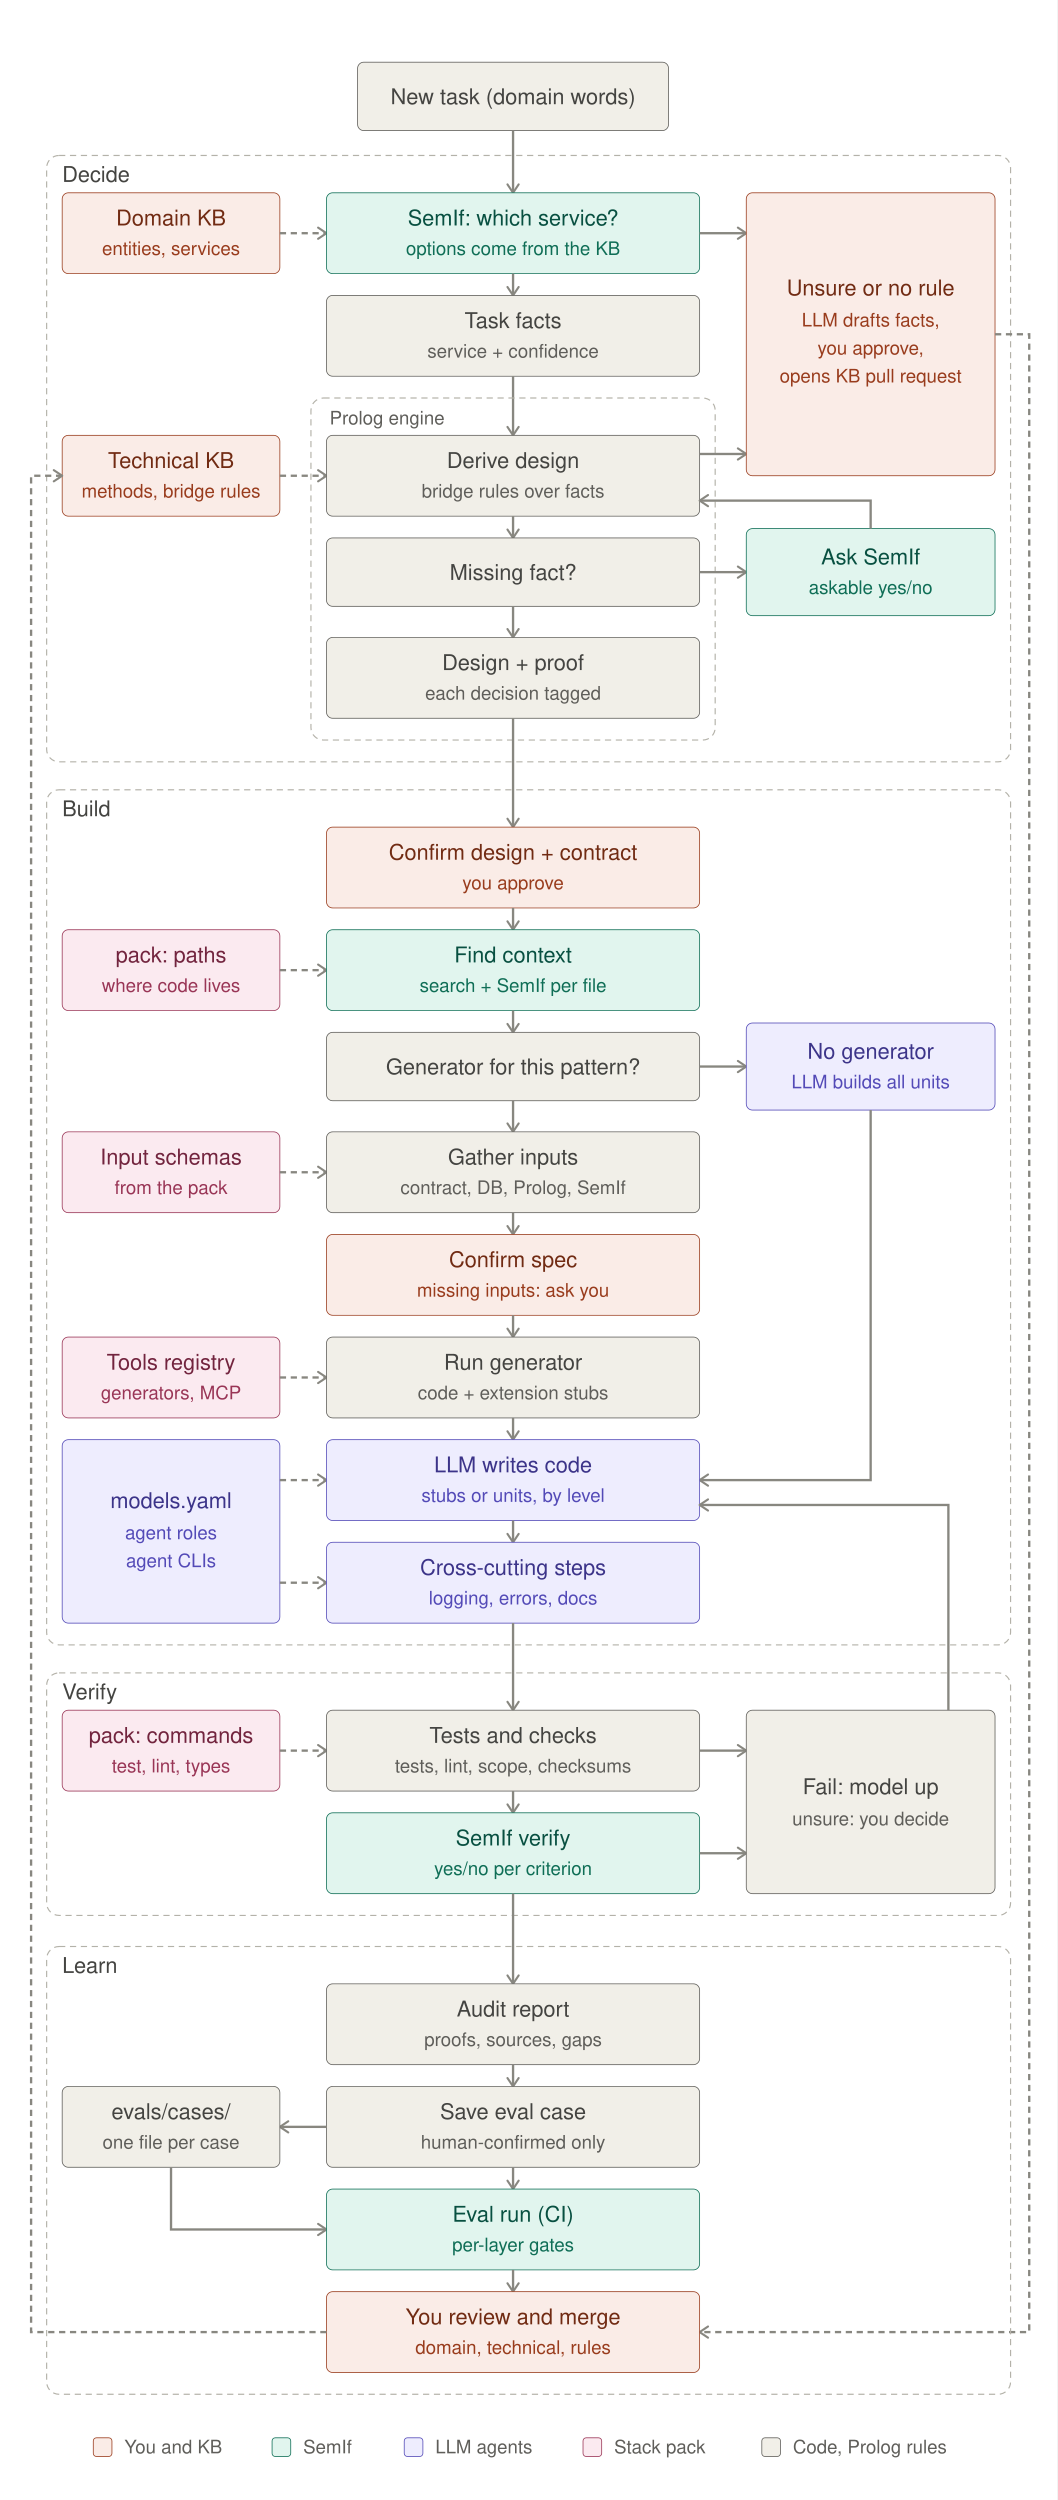
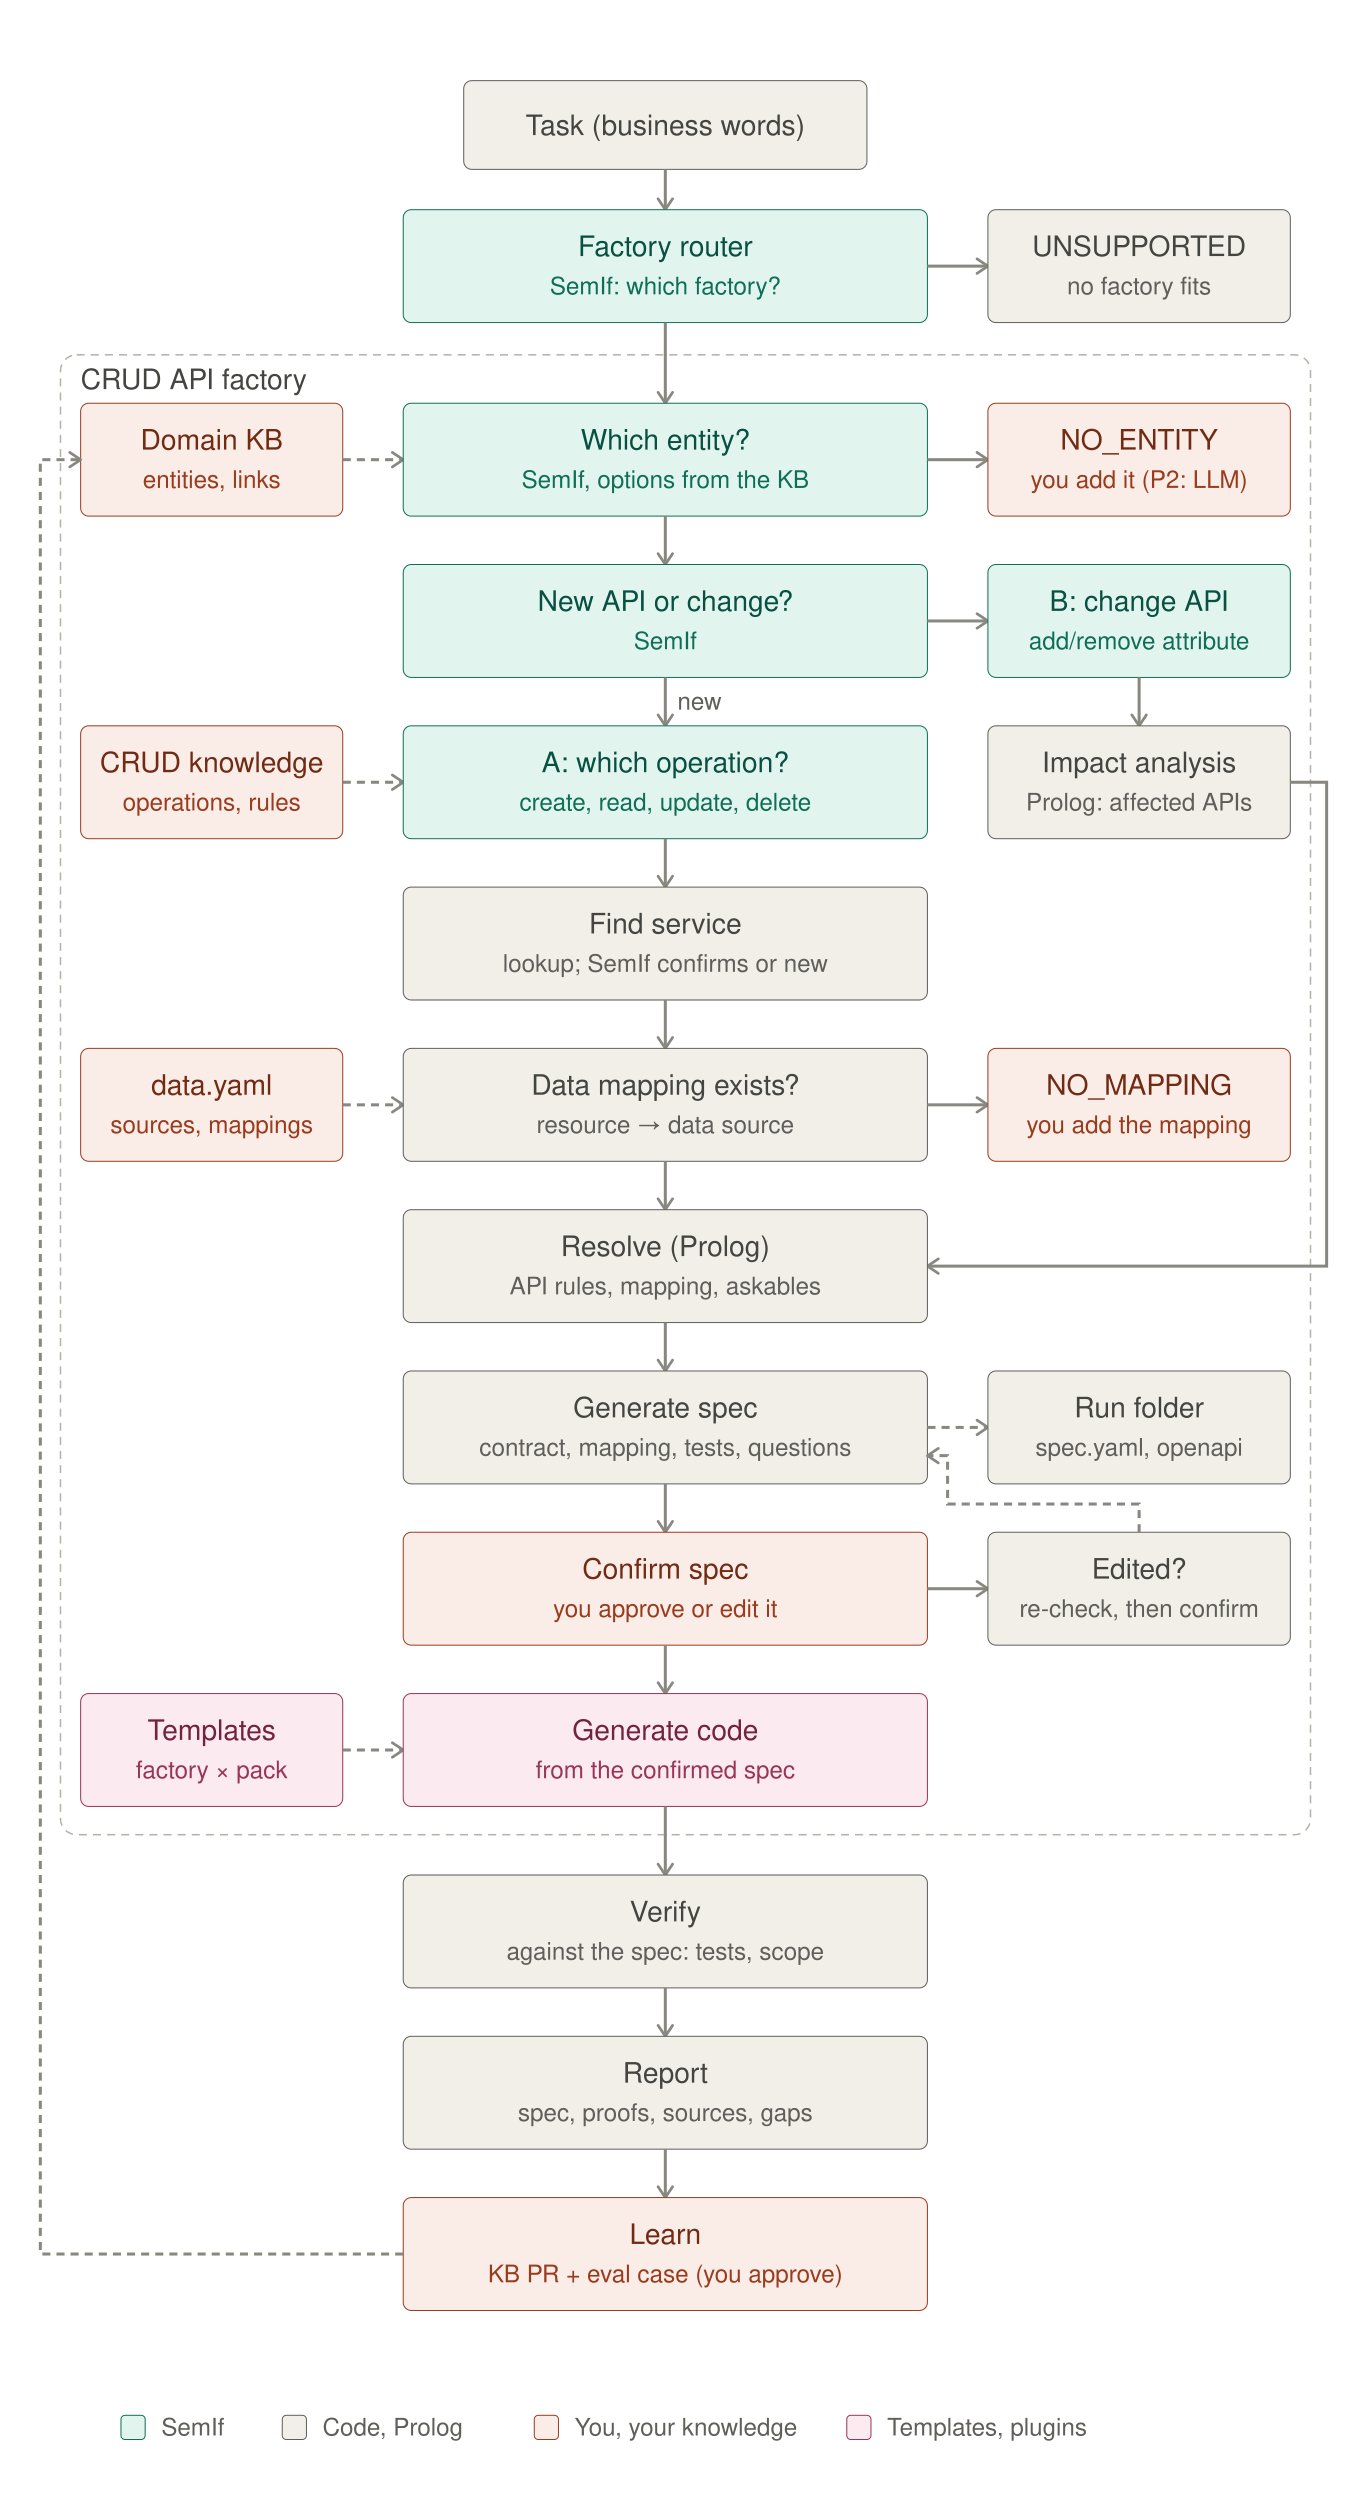
- <svg xmlns="http://www.w3.org/2000/svg" width="680" height="1608" viewBox="0 0 680 1608" role="img">
+ <svg xmlns="http://www.w3.org/2000/svg" width="680" height="1240" viewBox="0 0 680 1240" role="img">
  <style>
  text { font-family: -apple-system, BlinkMacSystemFont, "Segoe UI", Helvetica, Arial, sans-serif; }
  .th { font-size: 14px; font-weight: 500; }
  .ts { font-size: 12px; font-weight: 400; }
  .lbl { font-size: 14px; font-weight: 500; fill: #444441; }
  .sub { font-size: 12px; fill: #5F5E5A; }
  .arr { stroke: #888780; stroke-width: 1.5; fill: none; }
  .frame { fill: none; stroke: #B4B2A9; stroke-width: 0.75; stroke-dasharray: 4 3; }
  .c-gray &gt; rect, rect.c-gray     { fill: #F1EFE8; stroke: #5F5E5A; stroke-width: 0.5; }
  .c-gray &gt; .th   { fill: #444441; }  .c-gray &gt; .ts   { fill: #5F5E5A; }
  .c-teal &gt; rect, rect.c-teal     { fill: #E1F5EE; stroke: #0F6E56; stroke-width: 0.5; }
  .c-teal &gt; .th   { fill: #085041; }  .c-teal &gt; .ts   { fill: #0F6E56; }
  .c-coral &gt; rect, rect.c-coral   { fill: #FAECE7; stroke: #993C1D; stroke-width: 0.5; }
  .c-coral &gt; .th  { fill: #712B13; }  .c-coral &gt; .ts  { fill: #993C1D; }
-   .c-purple &gt; rect, rect.c-purple { fill: #EEEDFE; stroke: #534AB7; stroke-width: 0.5; }
-   .c-purple &gt; .th { fill: #3C3489; }  .c-purple &gt; .ts { fill: #534AB7; }
  .c-pink &gt; rect, rect.c-pink     { fill: #FBEAF0; stroke: #993556; stroke-width: 0.5; }
  .c-pink &gt; .th   { fill: #72243E; }  .c-pink &gt; .ts   { fill: #993556; }
</style>
  <defs>
    <marker id="arrow" viewBox="0 0 10 10" refX="8" refY="5" markerWidth="6" markerHeight="6" orient="auto-start-reverse">
      <path d="M2 1L8 5L2 9" fill="none" stroke="#888780" stroke-width="1.5" stroke-linecap="round" stroke-linejoin="round" />
    </marker>
  </defs>
-   <rect x="0" y="0" width="680" height="1608" fill="#FFFFFF" />
+   <rect x="0" y="0" width="680" height="1240" fill="#FFFFFF" />
  <g class="c-gray">
    <rect x="230" y="40" width="200" height="44" rx="4" />
-     <text class="th" x="330" y="67" text-anchor="middle">New task (domain words)</text>
+     <text class="th" x="330" y="67" text-anchor="middle">Task (business words)</text>
  </g>
-   <line class="arr" x1="330" y1="84" x2="330" y2="124" marker-end="url(#arrow)" />
-   <rect class="frame" x="30" y="100" width="620" height="390" rx="8" />
-   <text class="lbl" x="40" y="117">Decide</text>
+   <line class="arr" x1="330" y1="84" x2="330" y2="104" marker-end="url(#arrow)" />
+   <g class="c-teal">
+     <rect x="200" y="104" width="260" height="56" rx="4" />
+     <text class="th" x="330" y="127" text-anchor="middle">Factory router</text>
+     <text class="ts" x="330" y="146" text-anchor="middle">SemIf: which factory?</text>
+   </g>
+   <line class="arr" x1="460" y1="132" x2="490" y2="132" marker-end="url(#arrow)" />
+   <g class="c-gray">
+     <rect x="490" y="104" width="150" height="56" rx="4" />
+     <text class="th" x="565" y="127" text-anchor="middle">UNSUPPORTED</text>
+     <text class="ts" x="565" y="146" text-anchor="middle">no factory fits</text>
+   </g>
+   <line class="arr" x1="330" y1="160" x2="330" y2="200" marker-end="url(#arrow)" />
+   <rect class="frame" x="30" y="176" width="620" height="734" rx="8" />
+   <text class="lbl" x="40" y="193">CRUD API factory</text>
  <g class="c-coral">
-     <rect x="40" y="124" width="140" height="52" rx="4" />
-     <text class="th" x="110" y="145" text-anchor="middle">Domain KB</text>
-     <text class="ts" x="110" y="164" text-anchor="middle">entities, services</text>
+     <rect x="40" y="200" width="130" height="56" rx="4" />
+     <text class="th" x="105" y="223" text-anchor="middle">Domain KB</text>
+     <text class="ts" x="105" y="242" text-anchor="middle">entities, links</text>
  </g>
-   <line class="arr" x1="180" y1="150" x2="210" y2="150" stroke-dasharray="4 3" marker-end="url(#arrow)" />
+   <line class="arr" x1="170" y1="228" x2="200" y2="228" stroke-dasharray="4 3" marker-end="url(#arrow)" />
  <g class="c-teal">
-     <rect x="210" y="124" width="240" height="52" rx="4" />
-     <text class="th" x="330" y="145" text-anchor="middle">SemIf: which service?</text>
-     <text class="ts" x="330" y="164" text-anchor="middle">options come from the KB</text>
+     <rect x="200" y="200" width="260" height="56" rx="4" />
+     <text class="th" x="330" y="223" text-anchor="middle">Which entity?</text>
+     <text class="ts" x="330" y="242" text-anchor="middle">SemIf, options from the KB</text>
  </g>
-   <line class="arr" x1="330" y1="176" x2="330" y2="190" marker-end="url(#arrow)" />
+   <line class="arr" x1="460" y1="228" x2="490" y2="228" marker-end="url(#arrow)" />
+   <g class="c-coral">
+     <rect x="490" y="200" width="150" height="56" rx="4" />
+     <text class="th" x="565" y="223" text-anchor="middle">NO_ENTITY</text>
+     <text class="ts" x="565" y="242" text-anchor="middle">you add it (P2: LLM)</text>
+   </g>
+   <line class="arr" x1="330" y1="256" x2="330" y2="280" marker-end="url(#arrow)" />
+   <g class="c-teal">
+     <rect x="200" y="280" width="260" height="56" rx="4" />
+     <text class="th" x="330" y="303" text-anchor="middle">New API or change?</text>
+     <text class="ts" x="330" y="322" text-anchor="middle">SemIf</text>
+   </g>
+   <line class="arr" x1="460" y1="308" x2="490" y2="308" marker-end="url(#arrow)" />
+   <g class="c-teal">
+     <rect x="490" y="280" width="150" height="56" rx="4" />
+     <text class="th" x="565" y="303" text-anchor="middle">B: change API</text>
+     <text class="ts" x="565" y="322" text-anchor="middle">add/remove attribute</text>
+   </g>
+   <line class="arr" x1="565" y1="336" x2="565" y2="360" marker-end="url(#arrow)" />
  <g class="c-gray">
-     <rect x="210" y="190" width="240" height="52" rx="4" />
-     <text class="th" x="330" y="211" text-anchor="middle">Task facts</text>
-     <text class="ts" x="330" y="230" text-anchor="middle">service + confidence</text>
+     <rect x="490" y="360" width="150" height="56" rx="4" />
+     <text class="th" x="565" y="383" text-anchor="middle">Impact analysis</text>
+     <text class="ts" x="565" y="402" text-anchor="middle">Prolog: affected APIs</text>
  </g>
-   <line class="arr" x1="330" y1="242" x2="330" y2="280" marker-end="url(#arrow)" />
-   <rect class="frame" x="200" y="256" width="260" height="220" rx="8" />
-   <text class="sub" x="212" y="273">Prolog engine</text>
+   <path class="arr" d="M640 388 H658 V628 H460" marker-end="url(#arrow)" />
+   <line class="arr" x1="330" y1="336" x2="330" y2="360" marker-end="url(#arrow)" />
+   <text class="sub" x="336" y="352">new</text>
  <g class="c-coral">
-     <rect x="40" y="280" width="140" height="52" rx="4" />
-     <text class="th" x="110" y="301" text-anchor="middle">Technical KB</text>
-     <text class="ts" x="110" y="320" text-anchor="middle">methods, bridge rules</text>
+     <rect x="40" y="360" width="130" height="56" rx="4" />
+     <text class="th" x="105" y="383" text-anchor="middle">CRUD knowledge</text>
+     <text class="ts" x="105" y="402" text-anchor="middle">operations, rules</text>
  </g>
-   <line class="arr" x1="180" y1="306" x2="210" y2="306" stroke-dasharray="4 3" marker-end="url(#arrow)" />
+   <line class="arr" x1="170" y1="388" x2="200" y2="388" stroke-dasharray="4 3" marker-end="url(#arrow)" />
+   <g class="c-teal">
+     <rect x="200" y="360" width="260" height="56" rx="4" />
+     <text class="th" x="330" y="383" text-anchor="middle">A: which operation?</text>
+     <text class="ts" x="330" y="402" text-anchor="middle">create, read, update, delete</text>
+   </g>
+   <line class="arr" x1="330" y1="416" x2="330" y2="440" marker-end="url(#arrow)" />
  <g class="c-gray">
-     <rect x="210" y="280" width="240" height="52" rx="4" />
-     <text class="th" x="330" y="301" text-anchor="middle">Derive design</text>
-     <text class="ts" x="330" y="320" text-anchor="middle">bridge rules over facts</text>
+     <rect x="200" y="440" width="260" height="56" rx="4" />
+     <text class="th" x="330" y="463" text-anchor="middle">Find service</text>
+     <text class="ts" x="330" y="482" text-anchor="middle">lookup; SemIf confirms or new</text>
  </g>
-   <line class="arr" x1="330" y1="332" x2="330" y2="346" marker-end="url(#arrow)" />
+   <line class="arr" x1="330" y1="496" x2="330" y2="520" marker-end="url(#arrow)" />
+   <g class="c-coral">
+     <rect x="40" y="520" width="130" height="56" rx="4" />
+     <text class="th" x="105" y="543" text-anchor="middle">data.yaml</text>
+     <text class="ts" x="105" y="562" text-anchor="middle">sources, mappings</text>
+   </g>
+   <line class="arr" x1="170" y1="548" x2="200" y2="548" stroke-dasharray="4 3" marker-end="url(#arrow)" />
  <g class="c-gray">
-     <rect x="210" y="346" width="240" height="44" rx="4" />
-     <text class="th" x="330" y="373" text-anchor="middle">Missing fact?</text>
+     <rect x="200" y="520" width="260" height="56" rx="4" />
+     <text class="th" x="330" y="543" text-anchor="middle">Data mapping exists?</text>
+     <text class="ts" x="330" y="562" text-anchor="middle">resource → data source</text>
  </g>
-   <line class="arr" x1="450" y1="368" x2="480" y2="368" marker-end="url(#arrow)" />
-   <g class="c-teal">
-     <rect x="480" y="340" width="160" height="56" rx="4" />
-     <text class="th" x="560" y="363" text-anchor="middle">Ask SemIf</text>
-     <text class="ts" x="560" y="382" text-anchor="middle">askable yes/no</text>
+   <line class="arr" x1="460" y1="548" x2="490" y2="548" marker-end="url(#arrow)" />
+   <g class="c-coral">
+     <rect x="490" y="520" width="150" height="56" rx="4" />
+     <text class="th" x="565" y="543" text-anchor="middle">NO_MAPPING</text>
+     <text class="ts" x="565" y="562" text-anchor="middle">you add the mapping</text>
  </g>
-   <path class="arr" d="M560 340 V322 H450" marker-end="url(#arrow)" />
-   <line class="arr" x1="330" y1="390" x2="330" y2="410" marker-end="url(#arrow)" />
+   <line class="arr" x1="330" y1="576" x2="330" y2="600" marker-end="url(#arrow)" />
  <g class="c-gray">
-     <rect x="210" y="410" width="240" height="52" rx="4" />
-     <text class="th" x="330" y="431" text-anchor="middle">Design + proof</text>
-     <text class="ts" x="330" y="450" text-anchor="middle">each decision tagged</text>
+     <rect x="200" y="600" width="260" height="56" rx="4" />
+     <text class="th" x="330" y="623" text-anchor="middle">Resolve (Prolog)</text>
+     <text class="ts" x="330" y="642" text-anchor="middle">API rules, mapping, askables</text>
  </g>
-   <line class="arr" x1="450" y1="150" x2="480" y2="150" marker-end="url(#arrow)" />
-   <line class="arr" x1="450" y1="292" x2="480" y2="292" marker-end="url(#arrow)" />
+   <line class="arr" x1="330" y1="656" x2="330" y2="680" marker-end="url(#arrow)" />
+   <g class="c-gray">
+     <rect x="200" y="680" width="260" height="56" rx="4" />
+     <text class="th" x="330" y="703" text-anchor="middle">Generate spec</text>
+     <text class="ts" x="330" y="722" text-anchor="middle">contract, mapping, tests, questions</text>
+   </g>
+   <line class="arr" x1="460" y1="708" x2="490" y2="708" stroke-dasharray="4 3" marker-end="url(#arrow)" />
+   <g class="c-gray">
+     <rect x="490" y="680" width="150" height="56" rx="4" />
+     <text class="th" x="565" y="703" text-anchor="middle">Run folder</text>
+     <text class="ts" x="565" y="722" text-anchor="middle">spec.yaml, openapi</text>
+   </g>
+   <line class="arr" x1="330" y1="736" x2="330" y2="760" marker-end="url(#arrow)" />
  <g class="c-coral">
-     <rect x="480" y="124" width="160" height="182" rx="4" />
-     <text class="th" x="560" y="190" text-anchor="middle">Unsure or no rule</text>
-     <text class="ts" x="560" y="210" text-anchor="middle">LLM drafts facts,</text>
-     <text class="ts" x="560" y="228" text-anchor="middle">you approve,</text>
-     <text class="ts" x="560" y="246" text-anchor="middle">opens KB pull request</text>
+     <rect x="200" y="760" width="260" height="56" rx="4" />
+     <text class="th" x="330" y="783" text-anchor="middle">Confirm spec</text>
+     <text class="ts" x="330" y="802" text-anchor="middle">you approve or edit it</text>
  </g>
-   <path class="arr" d="M640 215 H662 V1500 H450" stroke-dasharray="4 3" marker-end="url(#arrow)" />
-   <line class="arr" x1="330" y1="462" x2="330" y2="532" marker-end="url(#arrow)" />
-   <rect class="frame" x="30" y="508" width="620" height="550" rx="8" />
-   <text class="lbl" x="40" y="525">Build</text>
+   <line class="arr" x1="460" y1="788" x2="490" y2="788" marker-end="url(#arrow)" />
+   <g class="c-gray">
+     <rect x="490" y="760" width="150" height="56" rx="4" />
+     <text class="th" x="565" y="783" text-anchor="middle">Edited?</text>
+     <text class="ts" x="565" y="802" text-anchor="middle">re-check, then confirm</text>
+   </g>
+   <path class="arr" d="M565 760 V746 H470 V722 H460" stroke-dasharray="4 3" marker-end="url(#arrow)" />
+   <line class="arr" x1="330" y1="816" x2="330" y2="840" marker-end="url(#arrow)" />
+   <g class="c-pink">
+     <rect x="40" y="840" width="130" height="56" rx="4" />
+     <text class="th" x="105" y="863" text-anchor="middle">Templates</text>
+     <text class="ts" x="105" y="882" text-anchor="middle">factory × pack</text>
+   </g>
+   <line class="arr" x1="170" y1="868" x2="200" y2="868" stroke-dasharray="4 3" marker-end="url(#arrow)" />
+   <g class="c-pink">
+     <rect x="200" y="840" width="260" height="56" rx="4" />
+     <text class="th" x="330" y="863" text-anchor="middle">Generate code</text>
+     <text class="ts" x="330" y="882" text-anchor="middle">from the confirmed spec</text>
+   </g>
+   <line class="arr" x1="330" y1="896" x2="330" y2="930" marker-end="url(#arrow)" />
+   <g class="c-gray">
+     <rect x="200" y="930" width="260" height="56" rx="4" />
+     <text class="th" x="330" y="953" text-anchor="middle">Verify</text>
+     <text class="ts" x="330" y="972" text-anchor="middle">against the spec: tests, scope</text>
+   </g>
+   <line class="arr" x1="330" y1="986" x2="330" y2="1010" marker-end="url(#arrow)" />
+   <g class="c-gray">
+     <rect x="200" y="1010" width="260" height="56" rx="4" />
+     <text class="th" x="330" y="1033" text-anchor="middle">Report</text>
+     <text class="ts" x="330" y="1052" text-anchor="middle">spec, proofs, sources, gaps</text>
+   </g>
+   <line class="arr" x1="330" y1="1066" x2="330" y2="1090" marker-end="url(#arrow)" />
  <g class="c-coral">
-     <rect x="210" y="532" width="240" height="52" rx="4" />
-     <text class="th" x="330" y="553" text-anchor="middle">Confirm design + contract</text>
-     <text class="ts" x="330" y="572" text-anchor="middle">you approve</text>
+     <rect x="200" y="1090" width="260" height="56" rx="4" />
+     <text class="th" x="330" y="1113" text-anchor="middle">Learn</text>
+     <text class="ts" x="330" y="1132" text-anchor="middle">KB PR + eval case (you approve)</text>
  </g>
-   <line class="arr" x1="330" y1="584" x2="330" y2="598" marker-end="url(#arrow)" />
-   <g class="c-pink">
-     <rect x="40" y="598" width="140" height="52" rx="4" />
-     <text class="th" x="110" y="619" text-anchor="middle">pack: paths</text>
-     <text class="ts" x="110" y="638" text-anchor="middle">where code lives</text>
-   </g>
-   <line class="arr" x1="180" y1="624" x2="210" y2="624" stroke-dasharray="4 3" marker-end="url(#arrow)" />
-   <g class="c-teal">
-     <rect x="210" y="598" width="240" height="52" rx="4" />
-     <text class="th" x="330" y="619" text-anchor="middle">Find context</text>
-     <text class="ts" x="330" y="638" text-anchor="middle">search + SemIf per file</text>
-   </g>
-   <line class="arr" x1="330" y1="650" x2="330" y2="664" marker-end="url(#arrow)" />
-   <g class="c-gray">
-     <rect x="210" y="664" width="240" height="44" rx="4" />
-     <text class="th" x="330" y="691" text-anchor="middle">Generator for this pattern?</text>
-   </g>
-   <line class="arr" x1="450" y1="686" x2="480" y2="686" marker-end="url(#arrow)" />
-   <g class="c-purple">
-     <rect x="480" y="658" width="160" height="56" rx="4" />
-     <text class="th" x="560" y="681" text-anchor="middle">No generator</text>
-     <text class="ts" x="560" y="700" text-anchor="middle">LLM builds all units</text>
-   </g>
-   <path class="arr" d="M560 714 V952 H450" marker-end="url(#arrow)" />
-   <line class="arr" x1="330" y1="708" x2="330" y2="728" marker-end="url(#arrow)" />
-   <g class="c-pink">
-     <rect x="40" y="728" width="140" height="52" rx="4" />
-     <text class="th" x="110" y="749" text-anchor="middle">Input schemas</text>
-     <text class="ts" x="110" y="768" text-anchor="middle">from the pack</text>
-   </g>
-   <line class="arr" x1="180" y1="754" x2="210" y2="754" stroke-dasharray="4 3" marker-end="url(#arrow)" />
-   <g class="c-gray">
-     <rect x="210" y="728" width="240" height="52" rx="4" />
-     <text class="th" x="330" y="749" text-anchor="middle">Gather inputs</text>
-     <text class="ts" x="330" y="768" text-anchor="middle">contract, DB, Prolog, SemIf</text>
-   </g>
-   <line class="arr" x1="330" y1="780" x2="330" y2="794" marker-end="url(#arrow)" />
-   <g class="c-coral">
-     <rect x="210" y="794" width="240" height="52" rx="4" />
-     <text class="th" x="330" y="815" text-anchor="middle">Confirm spec</text>
-     <text class="ts" x="330" y="834" text-anchor="middle">missing inputs: ask you</text>
-   </g>
-   <line class="arr" x1="330" y1="846" x2="330" y2="860" marker-end="url(#arrow)" />
-   <g class="c-pink">
-     <rect x="40" y="860" width="140" height="52" rx="4" />
-     <text class="th" x="110" y="881" text-anchor="middle">Tools registry</text>
-     <text class="ts" x="110" y="900" text-anchor="middle">generators, MCP</text>
-   </g>
-   <line class="arr" x1="180" y1="886" x2="210" y2="886" stroke-dasharray="4 3" marker-end="url(#arrow)" />
-   <g class="c-gray">
-     <rect x="210" y="860" width="240" height="52" rx="4" />
-     <text class="th" x="330" y="881" text-anchor="middle">Run generator</text>
-     <text class="ts" x="330" y="900" text-anchor="middle">code + extension stubs</text>
-   </g>
-   <line class="arr" x1="330" y1="912" x2="330" y2="926" marker-end="url(#arrow)" />
-   <g class="c-purple">
-     <rect x="40" y="926" width="140" height="118" rx="4" />
-     <text class="th" x="110" y="970" text-anchor="middle">models.yaml</text>
-     <text class="ts" x="110" y="990" text-anchor="middle">agent roles</text>
-     <text class="ts" x="110" y="1008" text-anchor="middle">agent CLIs</text>
-   </g>
-   <line class="arr" x1="180" y1="952" x2="210" y2="952" stroke-dasharray="4 3" marker-end="url(#arrow)" />
-   <line class="arr" x1="180" y1="1018" x2="210" y2="1018" stroke-dasharray="4 3" marker-end="url(#arrow)" />
-   <g class="c-purple">
-     <rect x="210" y="926" width="240" height="52" rx="4" />
-     <text class="th" x="330" y="947" text-anchor="middle">LLM writes code</text>
-     <text class="ts" x="330" y="966" text-anchor="middle">stubs or units, by level</text>
-   </g>
-   <line class="arr" x1="330" y1="978" x2="330" y2="992" marker-end="url(#arrow)" />
-   <g class="c-purple">
-     <rect x="210" y="992" width="240" height="52" rx="4" />
-     <text class="th" x="330" y="1013" text-anchor="middle">Cross-cutting steps</text>
-     <text class="ts" x="330" y="1032" text-anchor="middle">logging, errors, docs</text>
-   </g>
-   <line class="arr" x1="330" y1="1044" x2="330" y2="1100" marker-end="url(#arrow)" />
-   <rect class="frame" x="30" y="1076" width="620" height="156" rx="8" />
-   <text class="lbl" x="40" y="1093">Verify</text>
-   <g class="c-pink">
-     <rect x="40" y="1100" width="140" height="52" rx="4" />
-     <text class="th" x="110" y="1121" text-anchor="middle">pack: commands</text>
-     <text class="ts" x="110" y="1140" text-anchor="middle">test, lint, types</text>
-   </g>
-   <line class="arr" x1="180" y1="1126" x2="210" y2="1126" stroke-dasharray="4 3" marker-end="url(#arrow)" />
-   <g class="c-gray">
-     <rect x="210" y="1100" width="240" height="52" rx="4" />
-     <text class="th" x="330" y="1121" text-anchor="middle">Tests and checks</text>
-     <text class="ts" x="330" y="1140" text-anchor="middle">tests, lint, scope, checksums</text>
-   </g>
-   <line class="arr" x1="330" y1="1152" x2="330" y2="1166" marker-end="url(#arrow)" />
-   <g class="c-teal">
-     <rect x="210" y="1166" width="240" height="52" rx="4" />
-     <text class="th" x="330" y="1187" text-anchor="middle">SemIf verify</text>
-     <text class="ts" x="330" y="1206" text-anchor="middle">yes/no per criterion</text>
-   </g>
-   <line class="arr" x1="450" y1="1126" x2="480" y2="1126" marker-end="url(#arrow)" />
-   <line class="arr" x1="450" y1="1192" x2="480" y2="1192" marker-end="url(#arrow)" />
-   <g class="c-gray">
-     <rect x="480" y="1100" width="160" height="118" rx="4" />
-     <text class="th" x="560" y="1154" text-anchor="middle">Fail: model up</text>
-     <text class="ts" x="560" y="1174" text-anchor="middle">unsure: you decide</text>
-   </g>
-   <path class="arr" d="M610 1100 V968 H450" marker-end="url(#arrow)" />
-   <line class="arr" x1="330" y1="1218" x2="330" y2="1276" marker-end="url(#arrow)" />
-   <rect class="frame" x="30" y="1252" width="620" height="288" rx="8" />
-   <text class="lbl" x="40" y="1269">Learn</text>
-   <g class="c-gray">
-     <rect x="210" y="1276" width="240" height="52" rx="4" />
-     <text class="th" x="330" y="1297" text-anchor="middle">Audit report</text>
-     <text class="ts" x="330" y="1316" text-anchor="middle">proofs, sources, gaps</text>
-   </g>
-   <line class="arr" x1="330" y1="1328" x2="330" y2="1342" marker-end="url(#arrow)" />
-   <g class="c-gray">
-     <rect x="210" y="1342" width="240" height="52" rx="4" />
-     <text class="th" x="330" y="1363" text-anchor="middle">Save eval case</text>
-     <text class="ts" x="330" y="1382" text-anchor="middle">human-confirmed only</text>
-   </g>
-   <line class="arr" x1="210" y1="1368" x2="180" y2="1368" marker-end="url(#arrow)" />
-   <g class="c-gray">
-     <rect x="40" y="1342" width="140" height="52" rx="4" />
-     <text class="th" x="110" y="1363" text-anchor="middle">evals/cases/</text>
-     <text class="ts" x="110" y="1382" text-anchor="middle">one file per case</text>
-   </g>
-   <path class="arr" d="M110 1394 V1434 H210" marker-end="url(#arrow)" />
-   <line class="arr" x1="330" y1="1394" x2="330" y2="1408" marker-end="url(#arrow)" />
-   <g class="c-teal">
-     <rect x="210" y="1408" width="240" height="52" rx="4" />
-     <text class="th" x="330" y="1429" text-anchor="middle">Eval run (CI)</text>
-     <text class="ts" x="330" y="1448" text-anchor="middle">per-layer gates</text>
-   </g>
-   <line class="arr" x1="330" y1="1460" x2="330" y2="1474" marker-end="url(#arrow)" />
-   <g class="c-coral">
-     <rect x="210" y="1474" width="240" height="52" rx="4" />
-     <text class="th" x="330" y="1495" text-anchor="middle">You review and merge</text>
-     <text class="ts" x="330" y="1514" text-anchor="middle">domain, technical, rules</text>
-   </g>
-   <path class="arr" d="M210 1500 H20 V306 H40" stroke-dasharray="4 3" marker-end="url(#arrow)" />
-   <rect class="c-coral" x="60" y="1568" width="12" height="12" rx="2" />
-   <text class="sub" x="80" y="1578">You and KB</text>
-   <rect class="c-teal" x="175" y="1568" width="12" height="12" rx="2" />
-   <text class="sub" x="195" y="1578">SemIf</text>
-   <rect class="c-purple" x="260" y="1568" width="12" height="12" rx="2" />
-   <text class="sub" x="280" y="1578">LLM agents</text>
-   <rect class="c-pink" x="375" y="1568" width="12" height="12" rx="2" />
-   <text class="sub" x="395" y="1578">Stack pack</text>
-   <rect class="c-gray" x="490" y="1568" width="12" height="12" rx="2" />
-   <text class="sub" x="510" y="1578">Code, Prolog rules</text>
+   <path class="arr" d="M200 1118 H20 V228 H40" stroke-dasharray="4 3" marker-end="url(#arrow)" />
+   <rect class="c-teal" x="60" y="1198" width="12" height="12" rx="2" />
+   <text class="sub" x="80" y="1208">SemIf</text>
+   <rect class="c-gray" x="140" y="1198" width="12" height="12" rx="2" />
+   <text class="sub" x="160" y="1208">Code, Prolog</text>
+   <rect class="c-coral" x="265" y="1198" width="12" height="12" rx="2" />
+   <text class="sub" x="285" y="1208">You, your knowledge</text>
+   <rect class="c-pink" x="420" y="1198" width="12" height="12" rx="2" />
+   <text class="sub" x="440" y="1208">Templates, plugins</text>
</svg>
